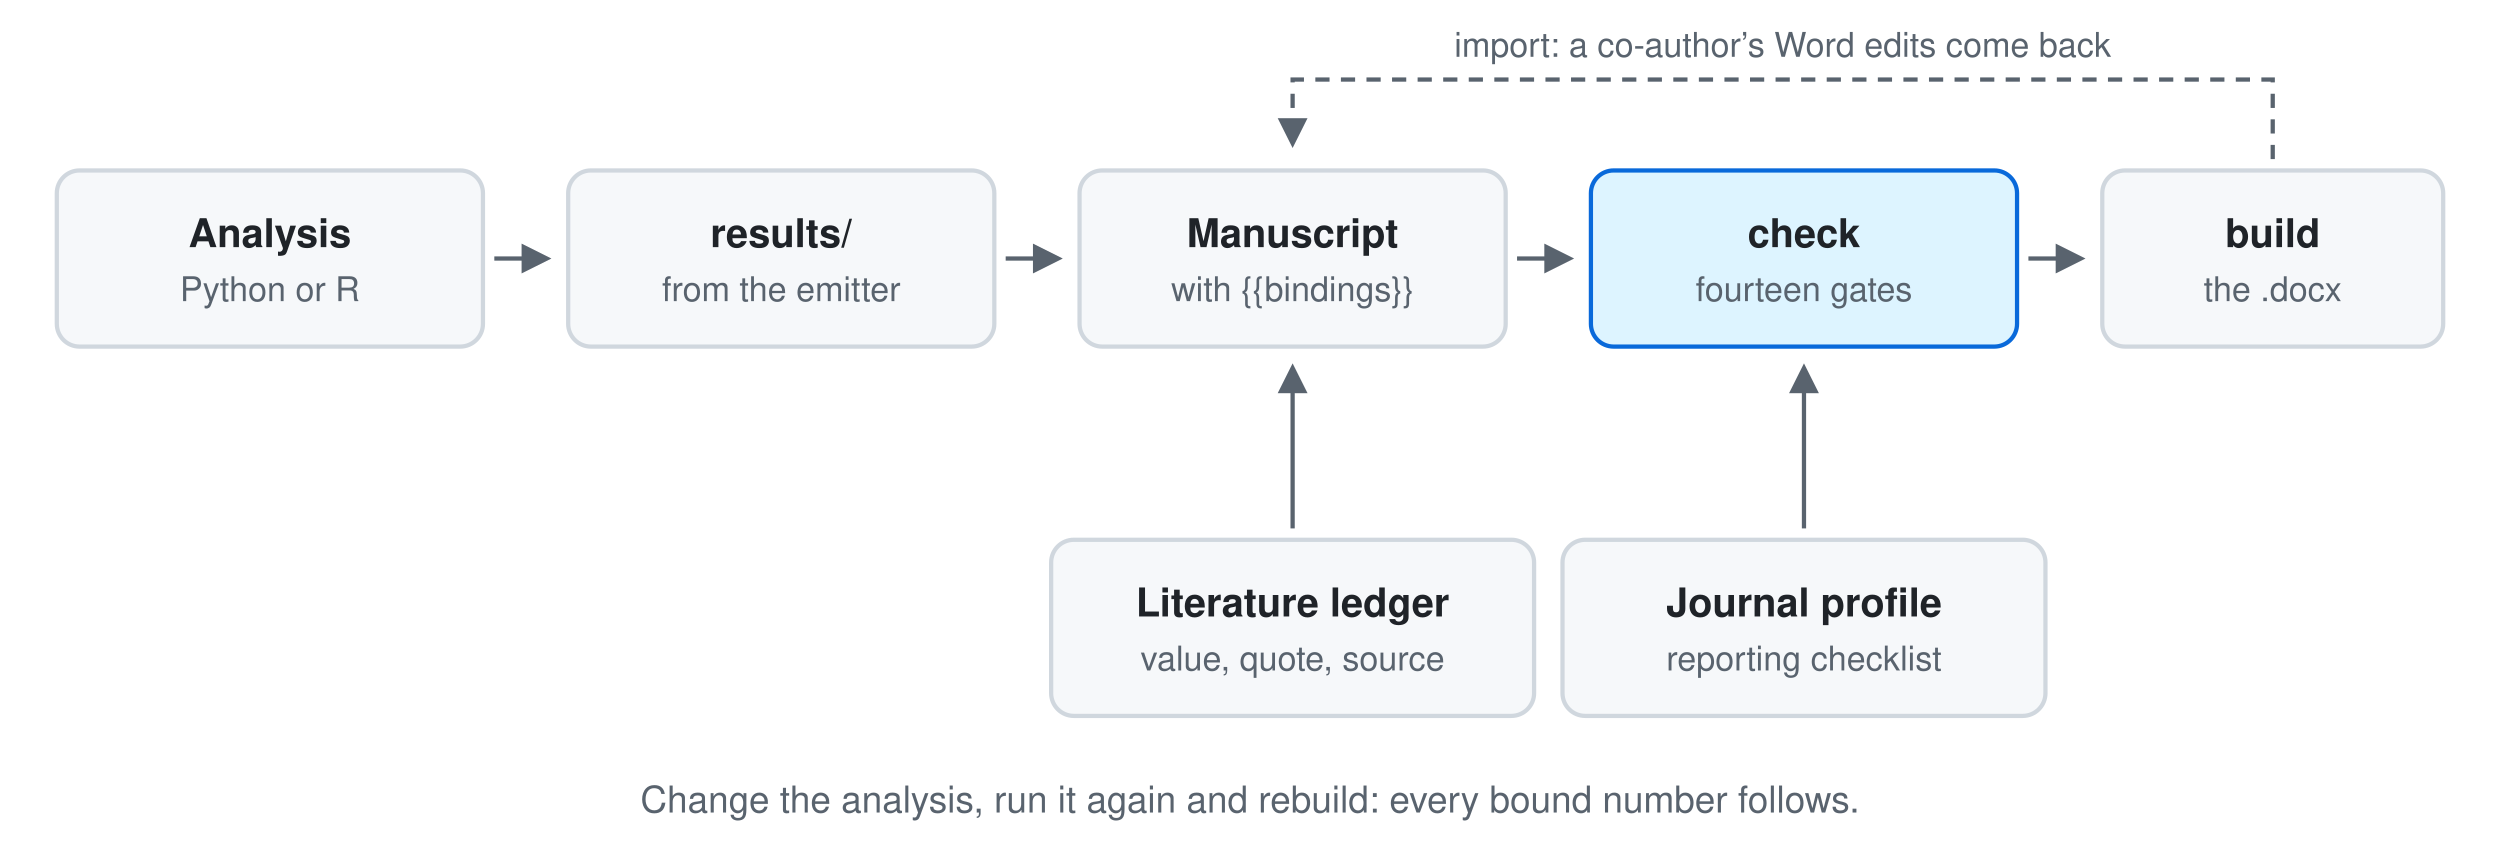
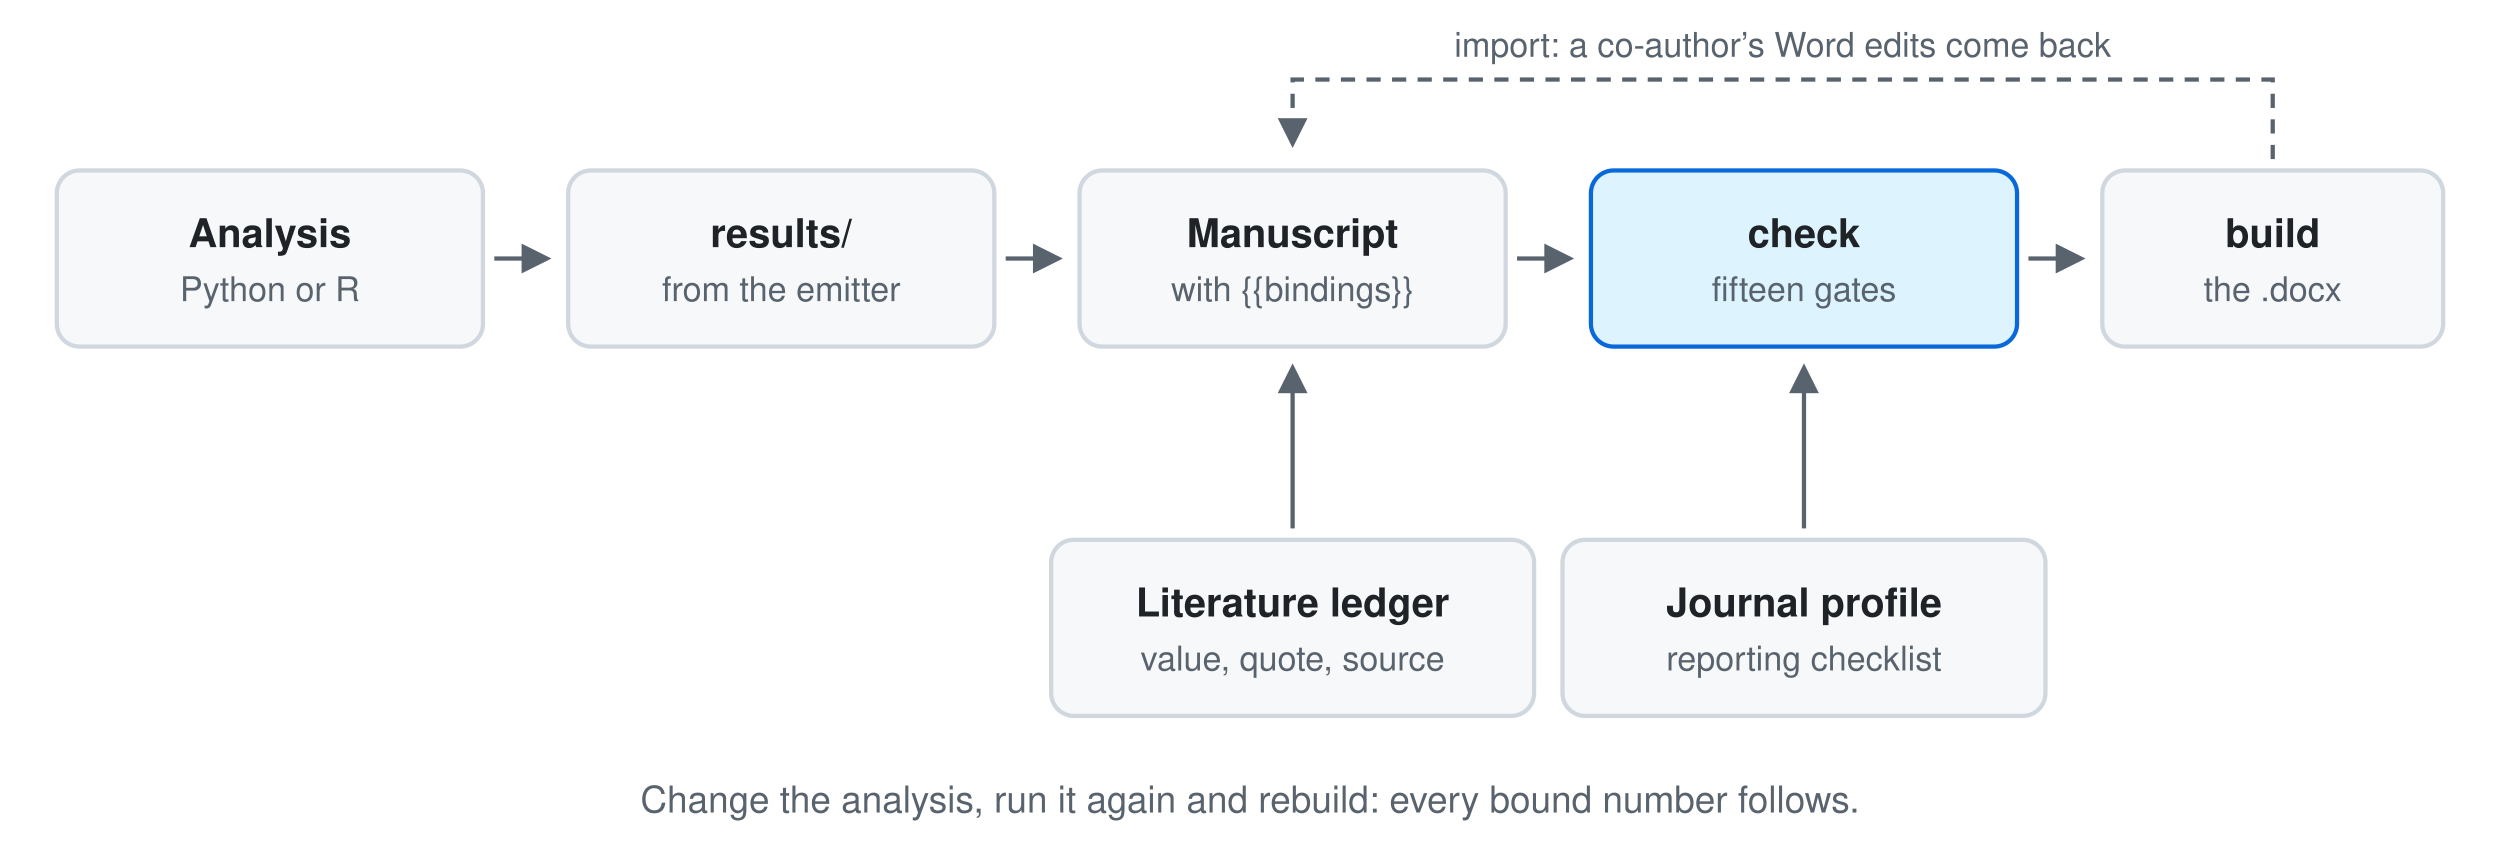
<svg xmlns="http://www.w3.org/2000/svg" viewBox="0 0 880 300" width="880" height="300" role="img" font-family="-apple-system, 'Segoe UI', Helvetica, Arial, sans-serif">
  <defs>
    <marker id="tip" viewBox="0 0 10 10" refX="8" refY="5" markerWidth="7" markerHeight="7" orient="auto-start-reverse">
      <path d="M 0 0 L 10 5 L 0 10 z" fill="#59636e" />
    </marker>
  </defs>
  <rect x="20" y="60" width="150" height="62" rx="8" fill="#f6f8fa" stroke="#d0d7de" stroke-width="1.5" />
  <text x="95.0" y="87" text-anchor="middle" font-size="14" font-weight="600" fill="#1f2328">Analysis</text>
  <text x="95.0" y="106" text-anchor="middle" font-size="12" fill="#59636e">Python or R</text>
  <rect x="200" y="60" width="150" height="62" rx="8" fill="#f6f8fa" stroke="#d0d7de" stroke-width="1.5" />
  <text x="275.0" y="87" text-anchor="middle" font-size="14" font-weight="600" fill="#1f2328">results/</text>
  <text x="275.0" y="106" text-anchor="middle" font-size="12" fill="#59636e">from the emitter</text>
  <rect x="380" y="60" width="150" height="62" rx="8" fill="#f6f8fa" stroke="#d0d7de" stroke-width="1.5" />
  <text x="455.0" y="87" text-anchor="middle" font-size="14" font-weight="600" fill="#1f2328">Manuscript</text>
  <text x="455.0" y="106" text-anchor="middle" font-size="12" fill="#59636e">with {{bindings}}</text>
  <rect x="560" y="60" width="150" height="62" rx="8" fill="#ddf4ff" stroke="#0969da" stroke-width="1.5" />
  <text x="635.0" y="87" text-anchor="middle" font-size="14" font-weight="600" fill="#1f2328">check</text>
-   <text x="635.0" y="106" text-anchor="middle" font-size="12" fill="#59636e">fourteen gates</text>
+   <text x="635.0" y="106" text-anchor="middle" font-size="12" fill="#59636e">fifteen gates</text>
  <rect x="740" y="60" width="120" height="62" rx="8" fill="#f6f8fa" stroke="#d0d7de" stroke-width="1.5" />
  <text x="800.0" y="87" text-anchor="middle" font-size="14" font-weight="600" fill="#1f2328">build</text>
  <text x="800.0" y="106" text-anchor="middle" font-size="12" fill="#59636e">the .docx</text>
  <rect x="370" y="190" width="170" height="62" rx="8" fill="#f6f8fa" stroke="#d0d7de" stroke-width="1.5" />
  <text x="455.0" y="217" text-anchor="middle" font-size="14" font-weight="600" fill="#1f2328">Literature ledger</text>
  <text x="455.0" y="236" text-anchor="middle" font-size="12" fill="#59636e">value, quote, source</text>
  <rect x="550" y="190" width="170" height="62" rx="8" fill="#f6f8fa" stroke="#d0d7de" stroke-width="1.5" />
  <text x="635.0" y="217" text-anchor="middle" font-size="14" font-weight="600" fill="#1f2328">Journal profile</text>
  <text x="635.0" y="236" text-anchor="middle" font-size="12" fill="#59636e">reporting checklist</text>
  <line x1="174" y1="91.0" x2="192" y2="91.0" stroke="#59636e" stroke-width="1.5" marker-end="url(#tip)" />
  <line x1="354" y1="91.0" x2="372" y2="91.0" stroke="#59636e" stroke-width="1.5" marker-end="url(#tip)" />
  <line x1="534" y1="91.0" x2="552" y2="91.0" stroke="#59636e" stroke-width="1.5" marker-end="url(#tip)" />
  <line x1="714" y1="91.0" x2="732" y2="91.0" stroke="#59636e" stroke-width="1.5" marker-end="url(#tip)" />
  <line x1="455.0" y1="186" x2="455.0" y2="130" stroke="#59636e" stroke-width="1.5" marker-end="url(#tip)" />
  <line x1="635.0" y1="186" x2="635.0" y2="130" stroke="#59636e" stroke-width="1.5" marker-end="url(#tip)" />
  <path d="M 800.0 56 V 28 H 455.0 V 50" fill="none" stroke="#59636e" stroke-width="1.5" stroke-dasharray="5 4" marker-end="url(#tip)" />
  <text x="627.5" y="20" text-anchor="middle" font-size="12" fill="#59636e">import: a co-author’s Word edits come back</text>
  <text x="440.0" y="286" text-anchor="middle" font-size="13" fill="#59636e">Change the analysis, run it again and rebuild: every bound number follows.</text>
</svg>
